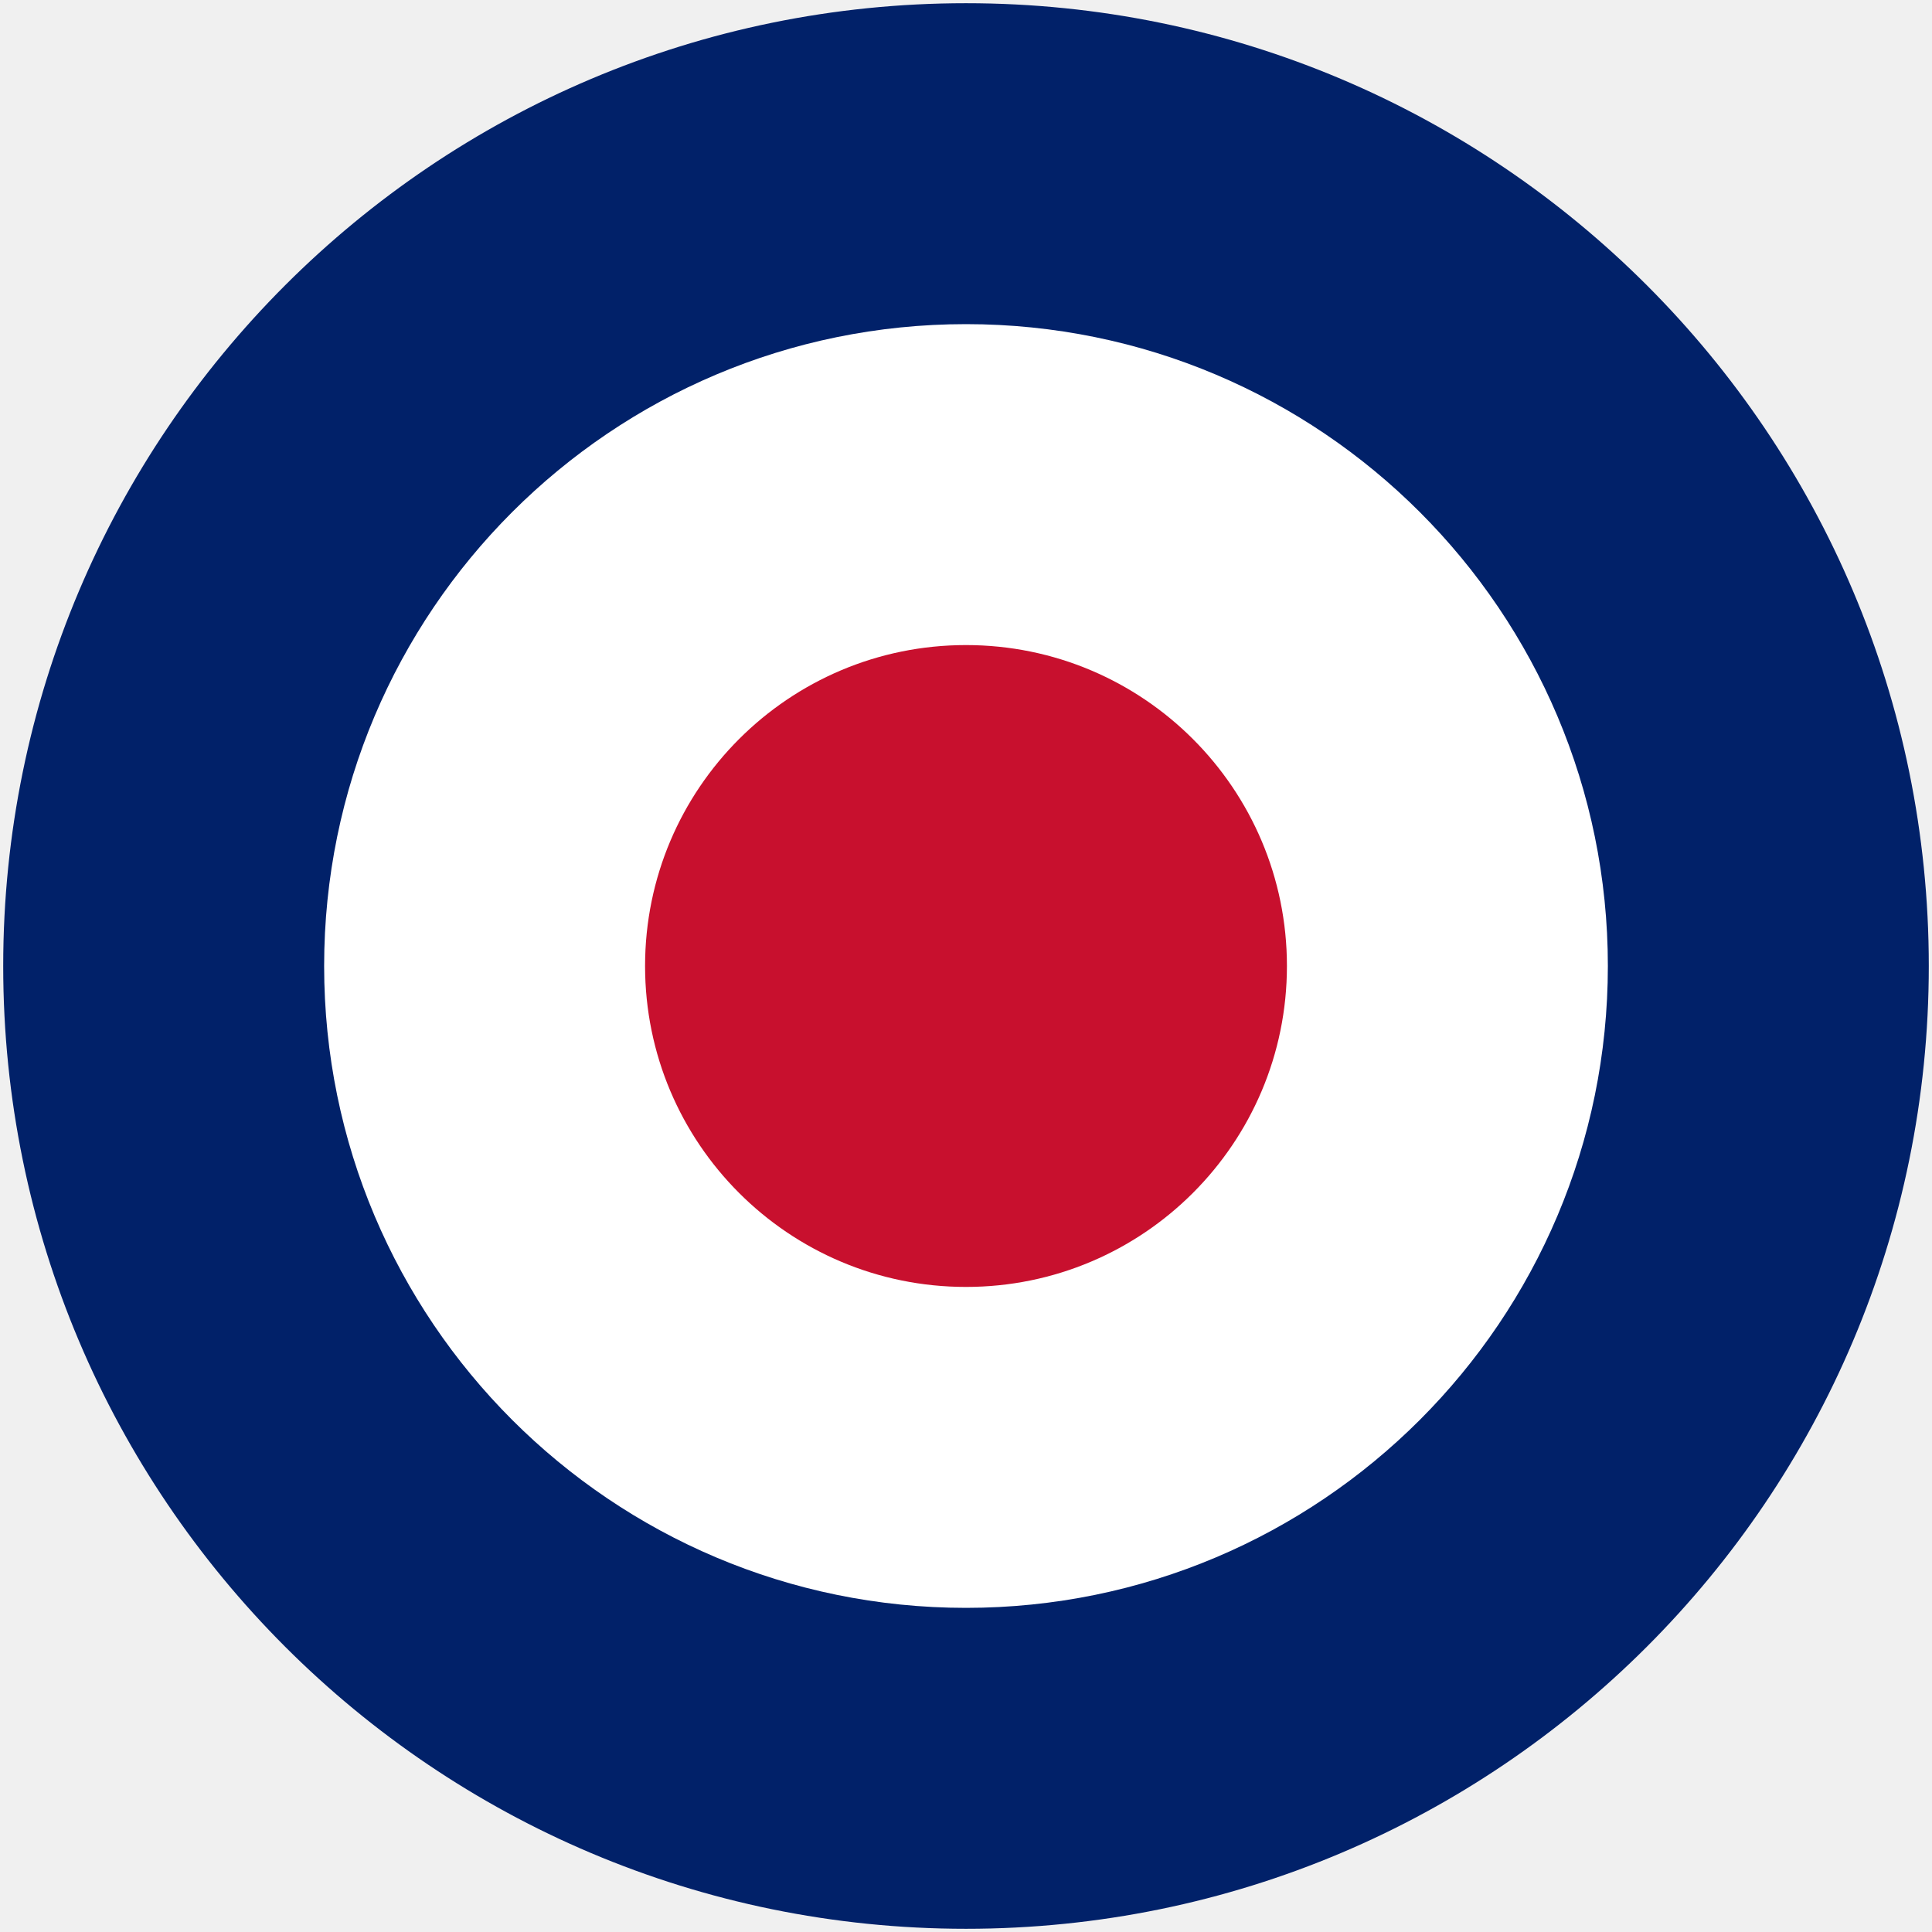
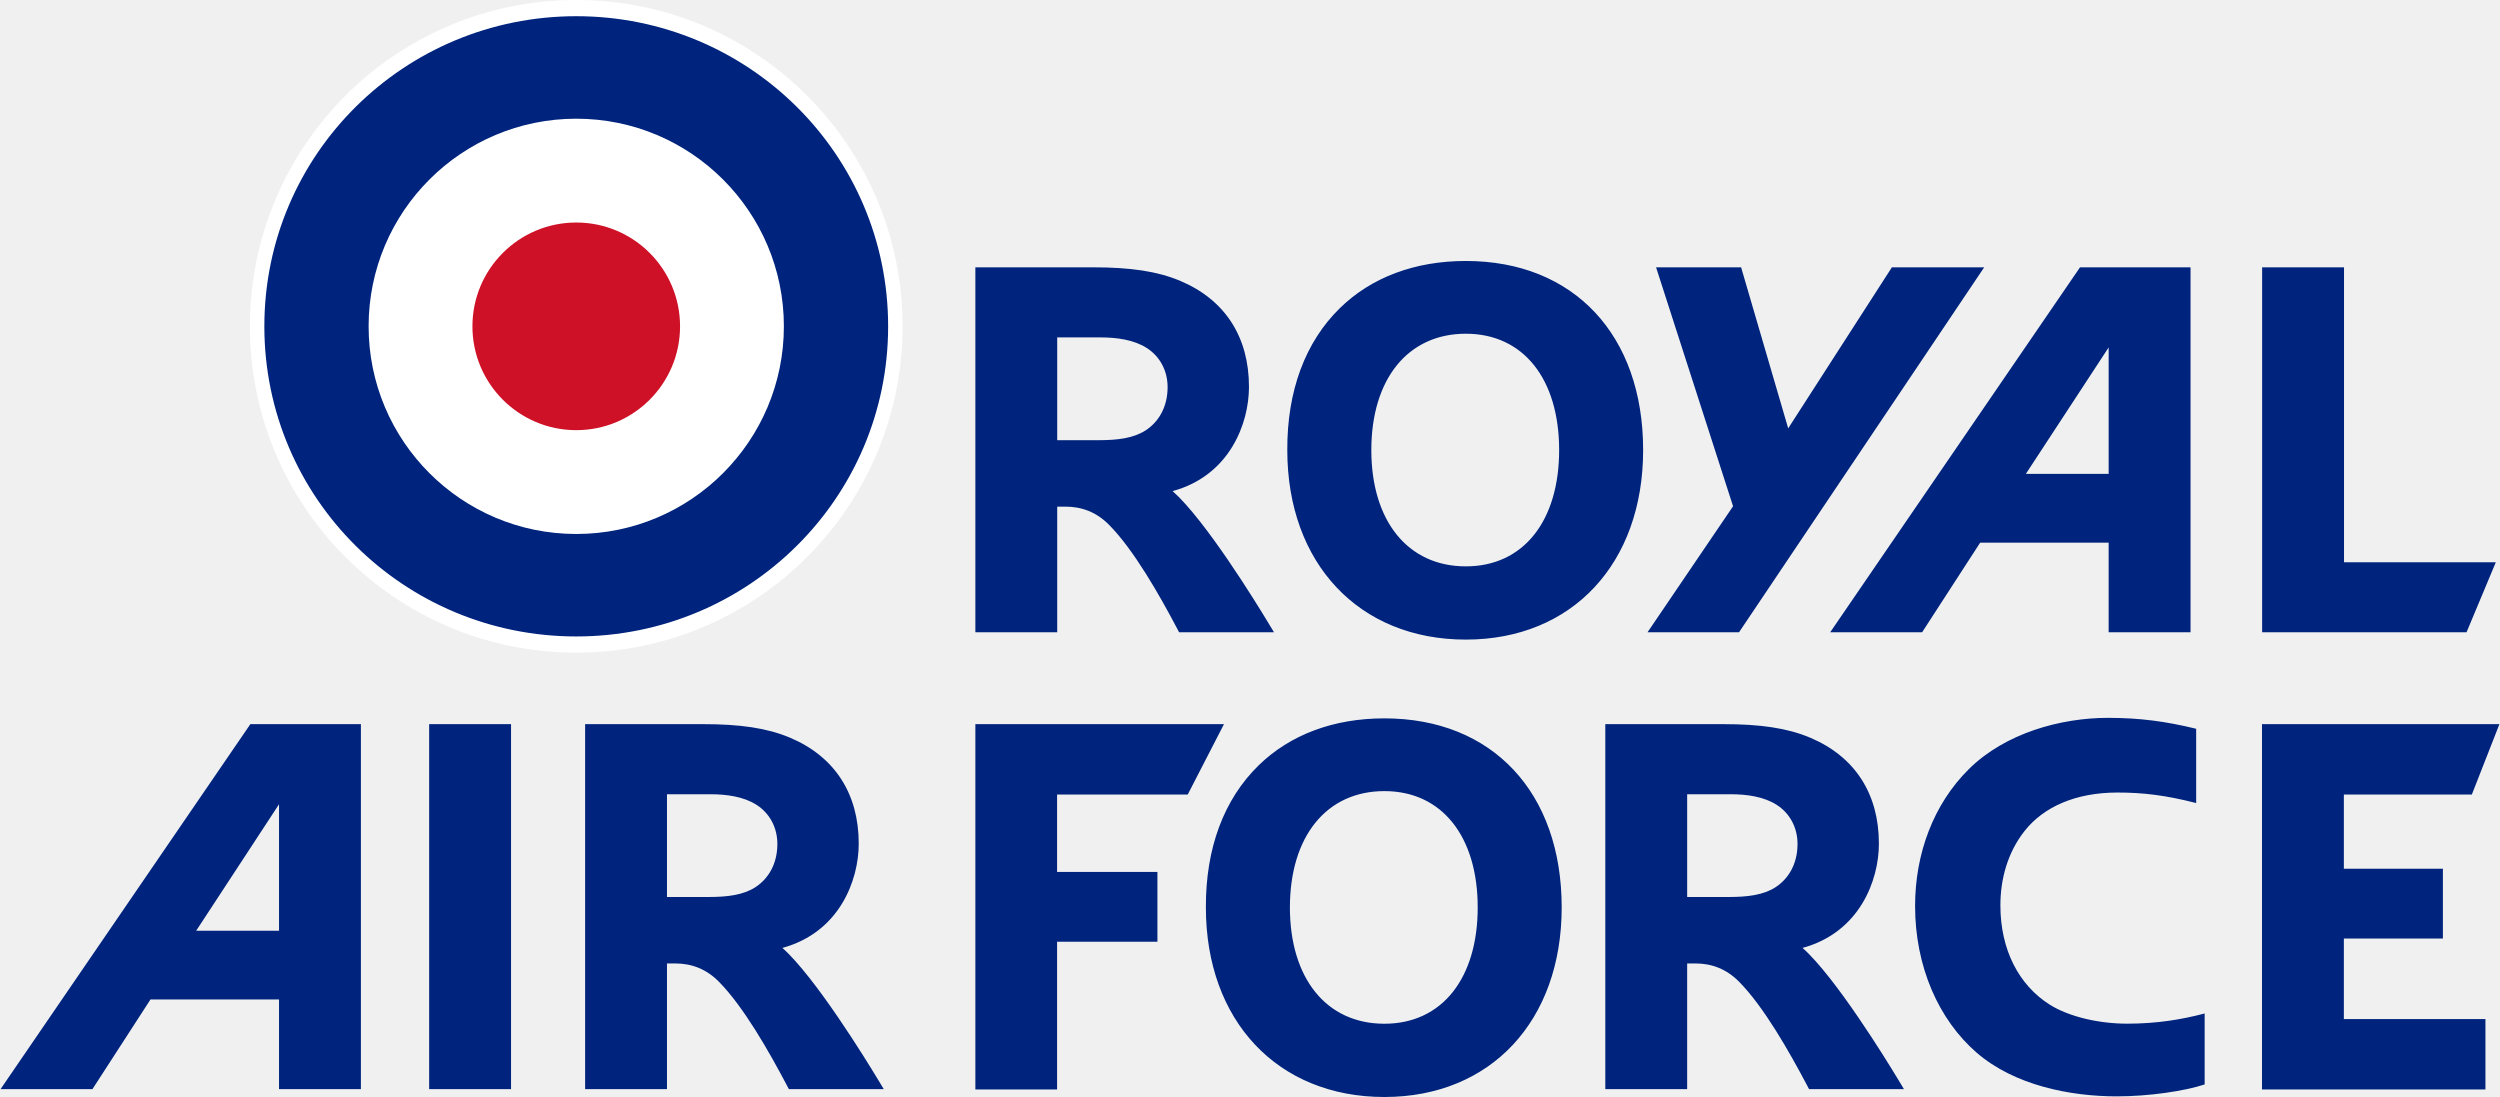
- <svg xmlns="http://www.w3.org/2000/svg" width="602" height="602">
-   <circle cx="301" cy="301" r="300" fill="#012169" />
-   <circle cx="301" cy="301" r="200" fill="#ffffff" />
-   <circle cx="301" cy="301" r="100" fill="#c8102e" />
+ <svg xmlns="http://www.w3.org/2000/svg" height="1097" viewBox="0 0 566.928 248.881" width="2500">
+   <path d="m204.644 74.036c0 40.89-33.148 74.036-74.036 74.036-40.892 0-74.04-33.146-74.04-74.036s33.147-74.036 74.039-74.036c40.888 0 74.036 33.147 74.036 74.036z" fill="#fff" />
+   <path d="m259.785 97.638c-2.711 1.757-6.253 2.228-10.624 2.228h-9.435v-23.316h9.84c3.724 0 7.579.543 10.476 2.4 2.94 1.882 4.728 5.1 4.728 8.882 0 4.53-2.045 7.9-4.985 9.806zm6.127 13.78c12.968-3.55 17.32-15.36 17.32-23.656 0-11.363-5.474-19.778-15.605-24.045-5.208-2.192-11.311-3.068-19.796-3.068h-26.674v82.799h18.569v-28.505h1.887c3.72 0 7.049 1.27 9.887 4.14 5.599 5.66 11.43 15.916 15.446 23.542l.432.823h21.53l-1.373-2.272c-2.585-4.29-14.183-23.164-21.623-29.758zm87.688-9.314c0 16.029-8.047 26.388-21.17 26.388-13.206 0-21.44-10.36-21.44-26.388 0-16.034 8.234-26.391 21.44-26.391 13.123 0 21.17 10.357 21.17 26.39zm-21.17-42.896c-11.555 0-21.404 3.712-28.52 10.645-7.9 7.696-12.048 18.817-11.985 32.26 0 25.712 16.274 42.996 40.505 42.996 24.149 0 40.227-17.284 40.227-43.005 0-26.058-15.705-42.896-40.227-42.896zm96.66 1.442-23.524 36.529-10.682-36.53h-19.292l17.467 54.206-19.406 28.593h20.759l55.62-82.799zm102.58 66.914v-66.915h-18.58v82.799h46.374l6.643-15.884zm-72.186-20.05 18.788-28.693v28.693zm37.364-46.865h-25.076l-56.68 82.799h20.855l13.174-20.335h29.15v20.335h18.577zm-325.599 140.635c-2.712 1.753-6.25 2.22-10.618 2.22h-9.438v-23.31h9.843c3.72 0 7.57.544 10.469 2.402 2.94 1.878 4.73 5.1 4.73 8.88 0 4.529-2.046 7.899-4.986 9.808zm6.128 13.774c12.97-3.546 17.319-15.358 17.319-23.65 0-11.366-5.472-19.782-15.606-24.053-5.207-2.193-11.31-3.067-19.793-3.067h-26.677v82.804h18.572v-28.51h1.882c3.722 0 7.054 1.268 9.892 4.142 5.598 5.654 11.426 15.918 15.44 23.543l.435.825h21.532l-1.376-2.278c-2.584-4.283-14.184-23.164-21.621-29.756zm225.323-13.774c-2.712 1.753-6.251 2.22-10.622 2.22h-9.433v-23.31h9.844c3.715 0 7.565.544 10.463 2.402 2.942 1.878 4.73 5.1 4.73 8.88 0 4.529-2.044 7.899-4.982 9.808zm6.125 13.774c12.974-3.546 17.32-15.358 17.32-23.65 0-11.366-5.47-19.782-15.607-24.053-5.204-2.193-11.305-3.067-19.788-3.067h-26.676v82.804h18.57v-28.51h1.882c3.723 0 7.053 1.268 9.894 4.142 5.596 5.654 11.42 15.918 15.443 23.543l.429.825h21.537l-1.375-2.278c-2.583-4.283-14.192-23.164-21.63-29.756zm-73.7-9.188c0 16.034-8.055 26.389-21.175 26.389-13.204 0-21.431-10.355-21.431-26.388 0-16.026 8.227-26.388 21.43-26.388 13.12 0 21.176 10.362 21.176 26.388zm-21.175-42.893c-11.545 0-21.393 3.714-28.513 10.65-7.897 7.699-12.05 18.819-11.983 32.254 0 25.714 16.274 43 40.496 43 24.155 0 40.228-17.286 40.228-43.01 0-26.052-15.694-42.894-40.228-42.894zm-269.57 48.181 18.795-28.696v28.696zm37.369-46.87h-25.077l-56.672 82.804h20.847l13.17-20.346h29.158v20.346h18.574zm15.487 0v82.804h18.579v-82.804zm142.461 15.967h29.64l8.225-15.967h-56.405v82.88h18.54v-33.51h22.765v-15.841h-22.765zm242.782 51.991c-6.343 0-13.154-1.542-17.554-4.305-7.066-4.448-11.216-12.524-11.216-22.527 0-6.001 1.637-12.016 5.508-16.914 4.346-5.48 11.627-8.694 21.058-8.694 5.792 0 10.872.603 17.85 2.383v-16.852c-6.916-1.68-12.762-2.475-20.018-2.475-10.623 0-23.276 3.417-31.57 11.648-7.983 7.908-12.182 19.12-12.182 31.02 0 13.708 5.3 25.789 13.98 33.305 8.553 7.4 21.214 9.902 31.757 9.902 7.304 0 15.344-1.186 19.958-2.704v-16.106c-5.225 1.392-10.937 2.319-17.571 2.319zm49.154-1.05v-18.266h22.47v-15.834h-22.47v-16.842h29.038l6.257-15.967h-53.87v82.88h50.696v-15.972zm-401.025-227.521c39.022 0 70.758 31.339 70.758 70.361 0 39.024-31.736 70.36-70.758 70.36-39.023 0-70.762-31.336-70.762-70.36 0-39.022 31.739-70.361 70.762-70.361z" fill="#00247d" />
+   <path d="m130.608 26.93c26.015 0 47.104 21.092 47.104 47.106 0 26.018-21.09 47.11-47.104 47.11-26.017 0-47.108-21.092-47.108-47.11 0-26.014 21.09-47.105 47.108-47.105z" fill="#fff" />
+   <path d="m130.608 50.484c13.007 0 23.55 10.541 23.55 23.552 0 13.01-10.543 23.555-23.55 23.555-13.006 0-23.554-10.545-23.554-23.555s10.548-23.552 23.554-23.552z" fill="#ce1126" />
</svg>
